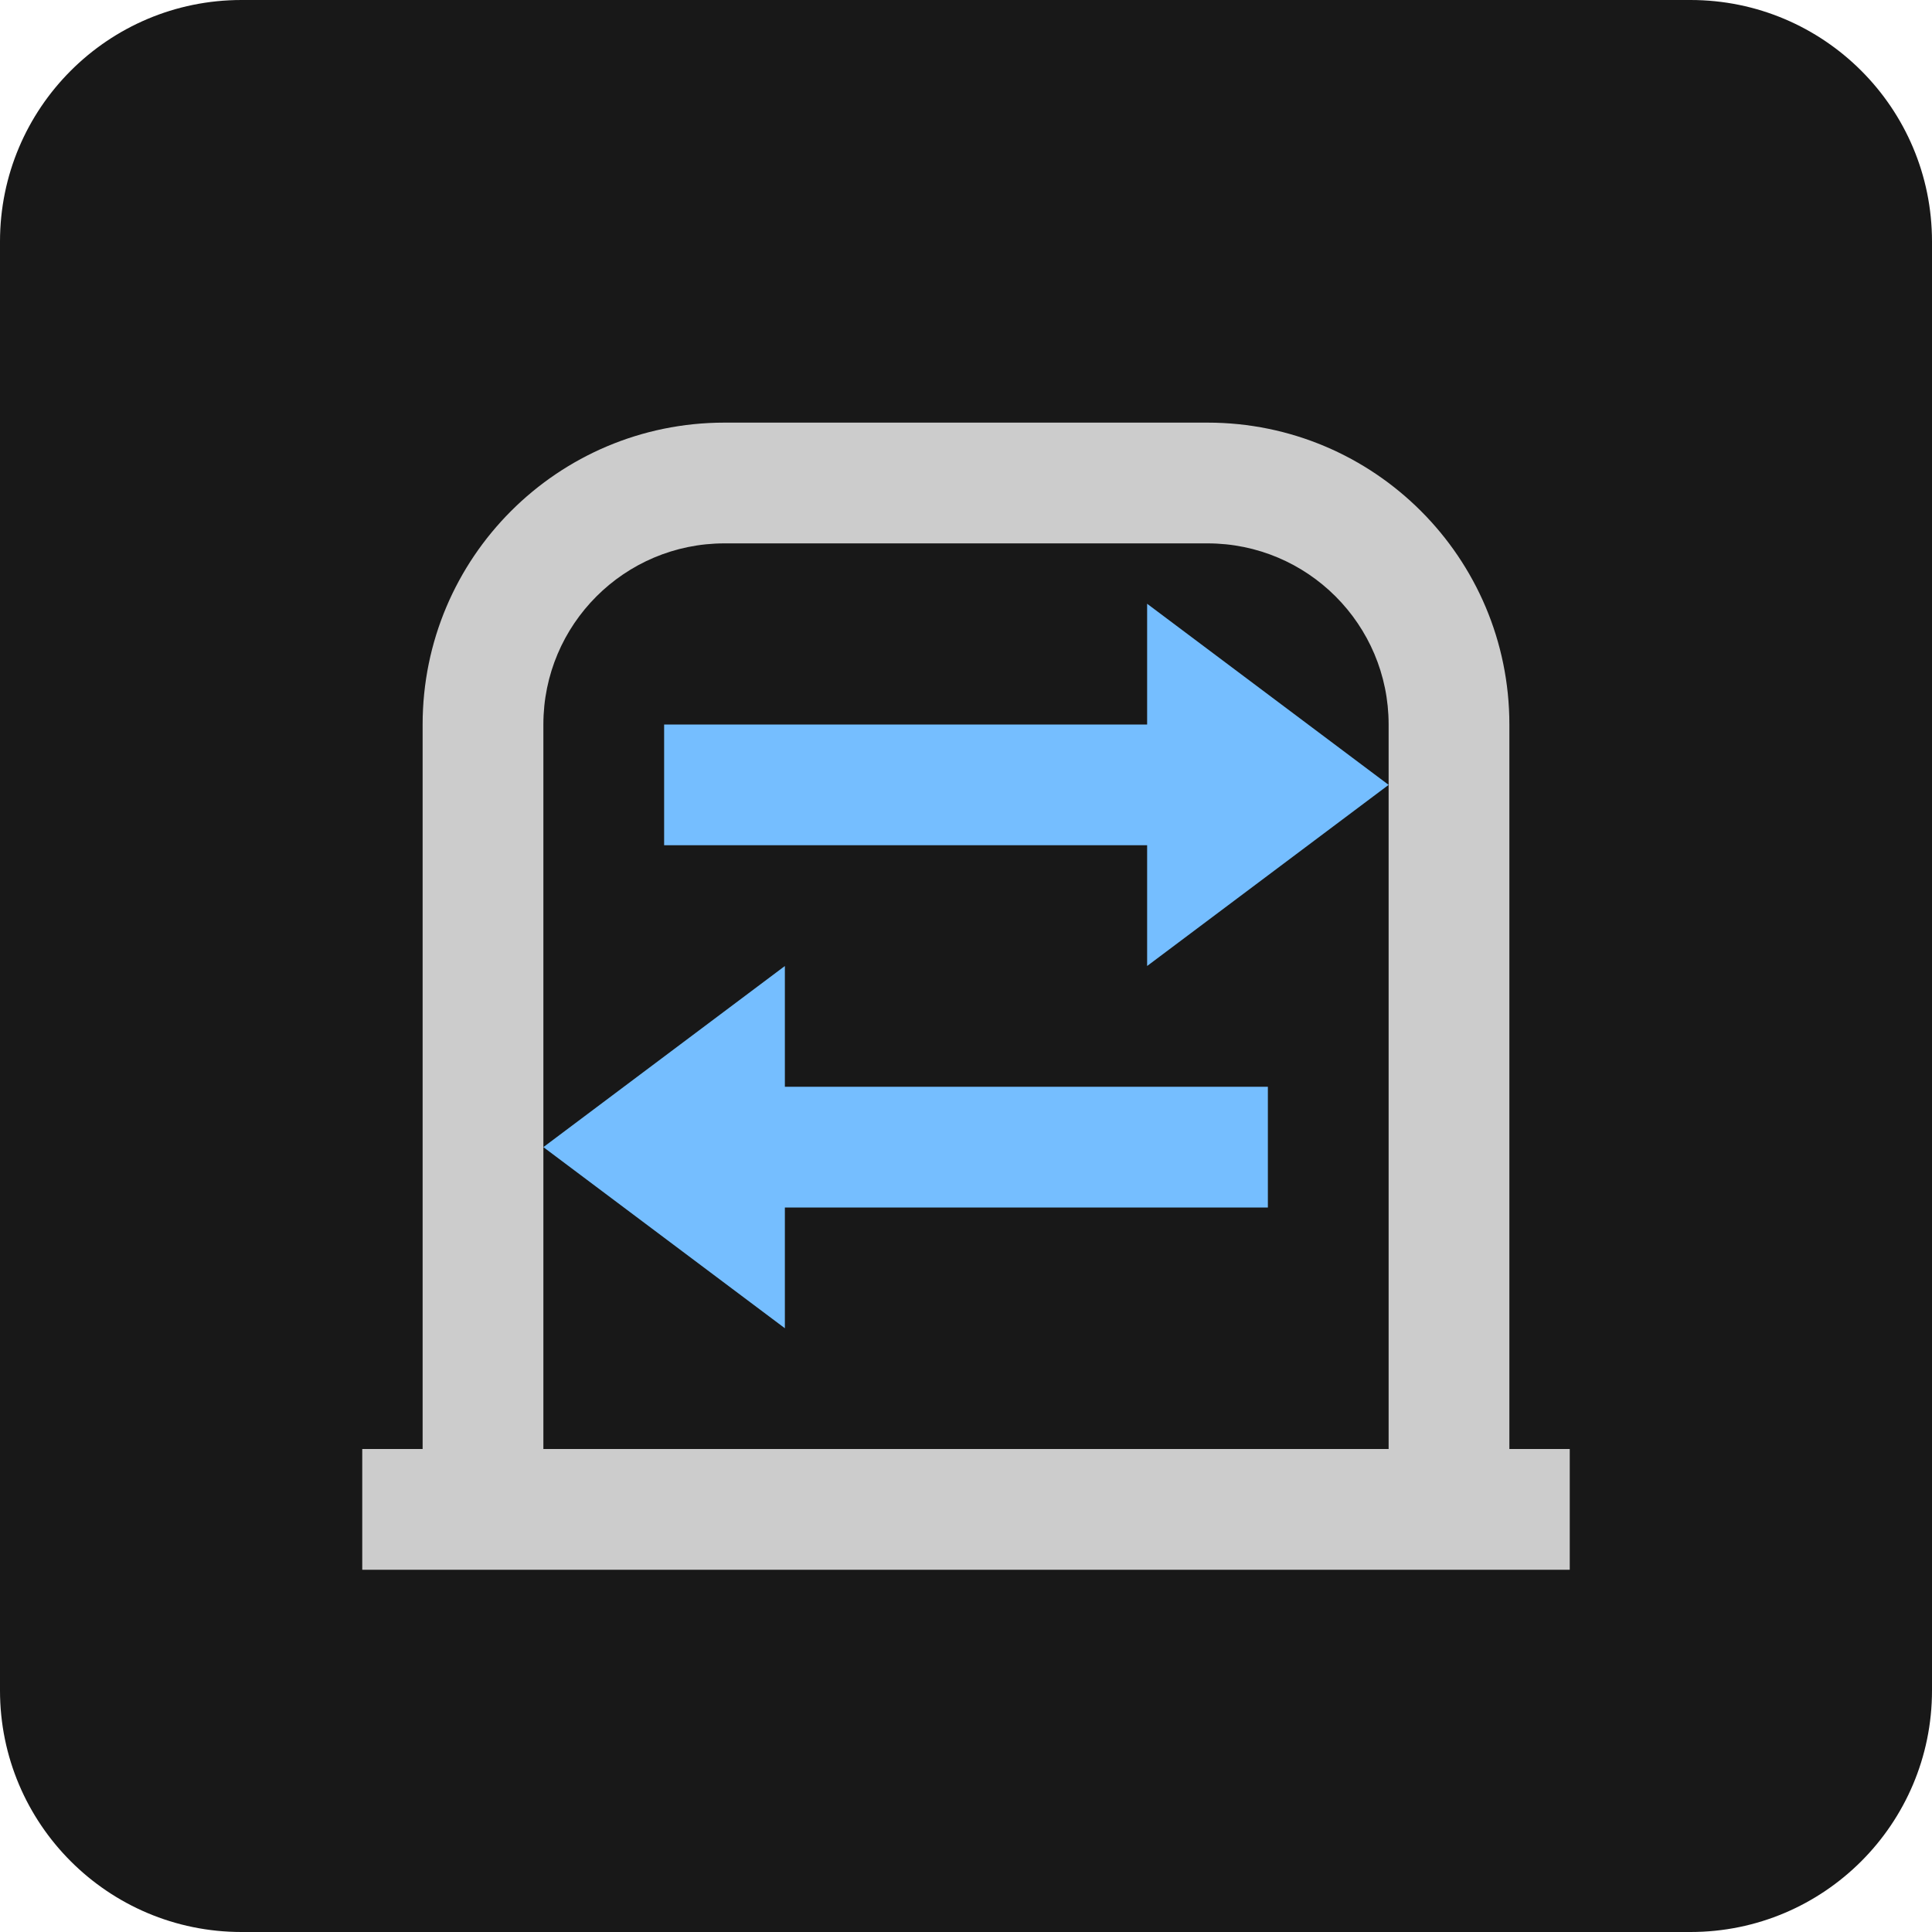
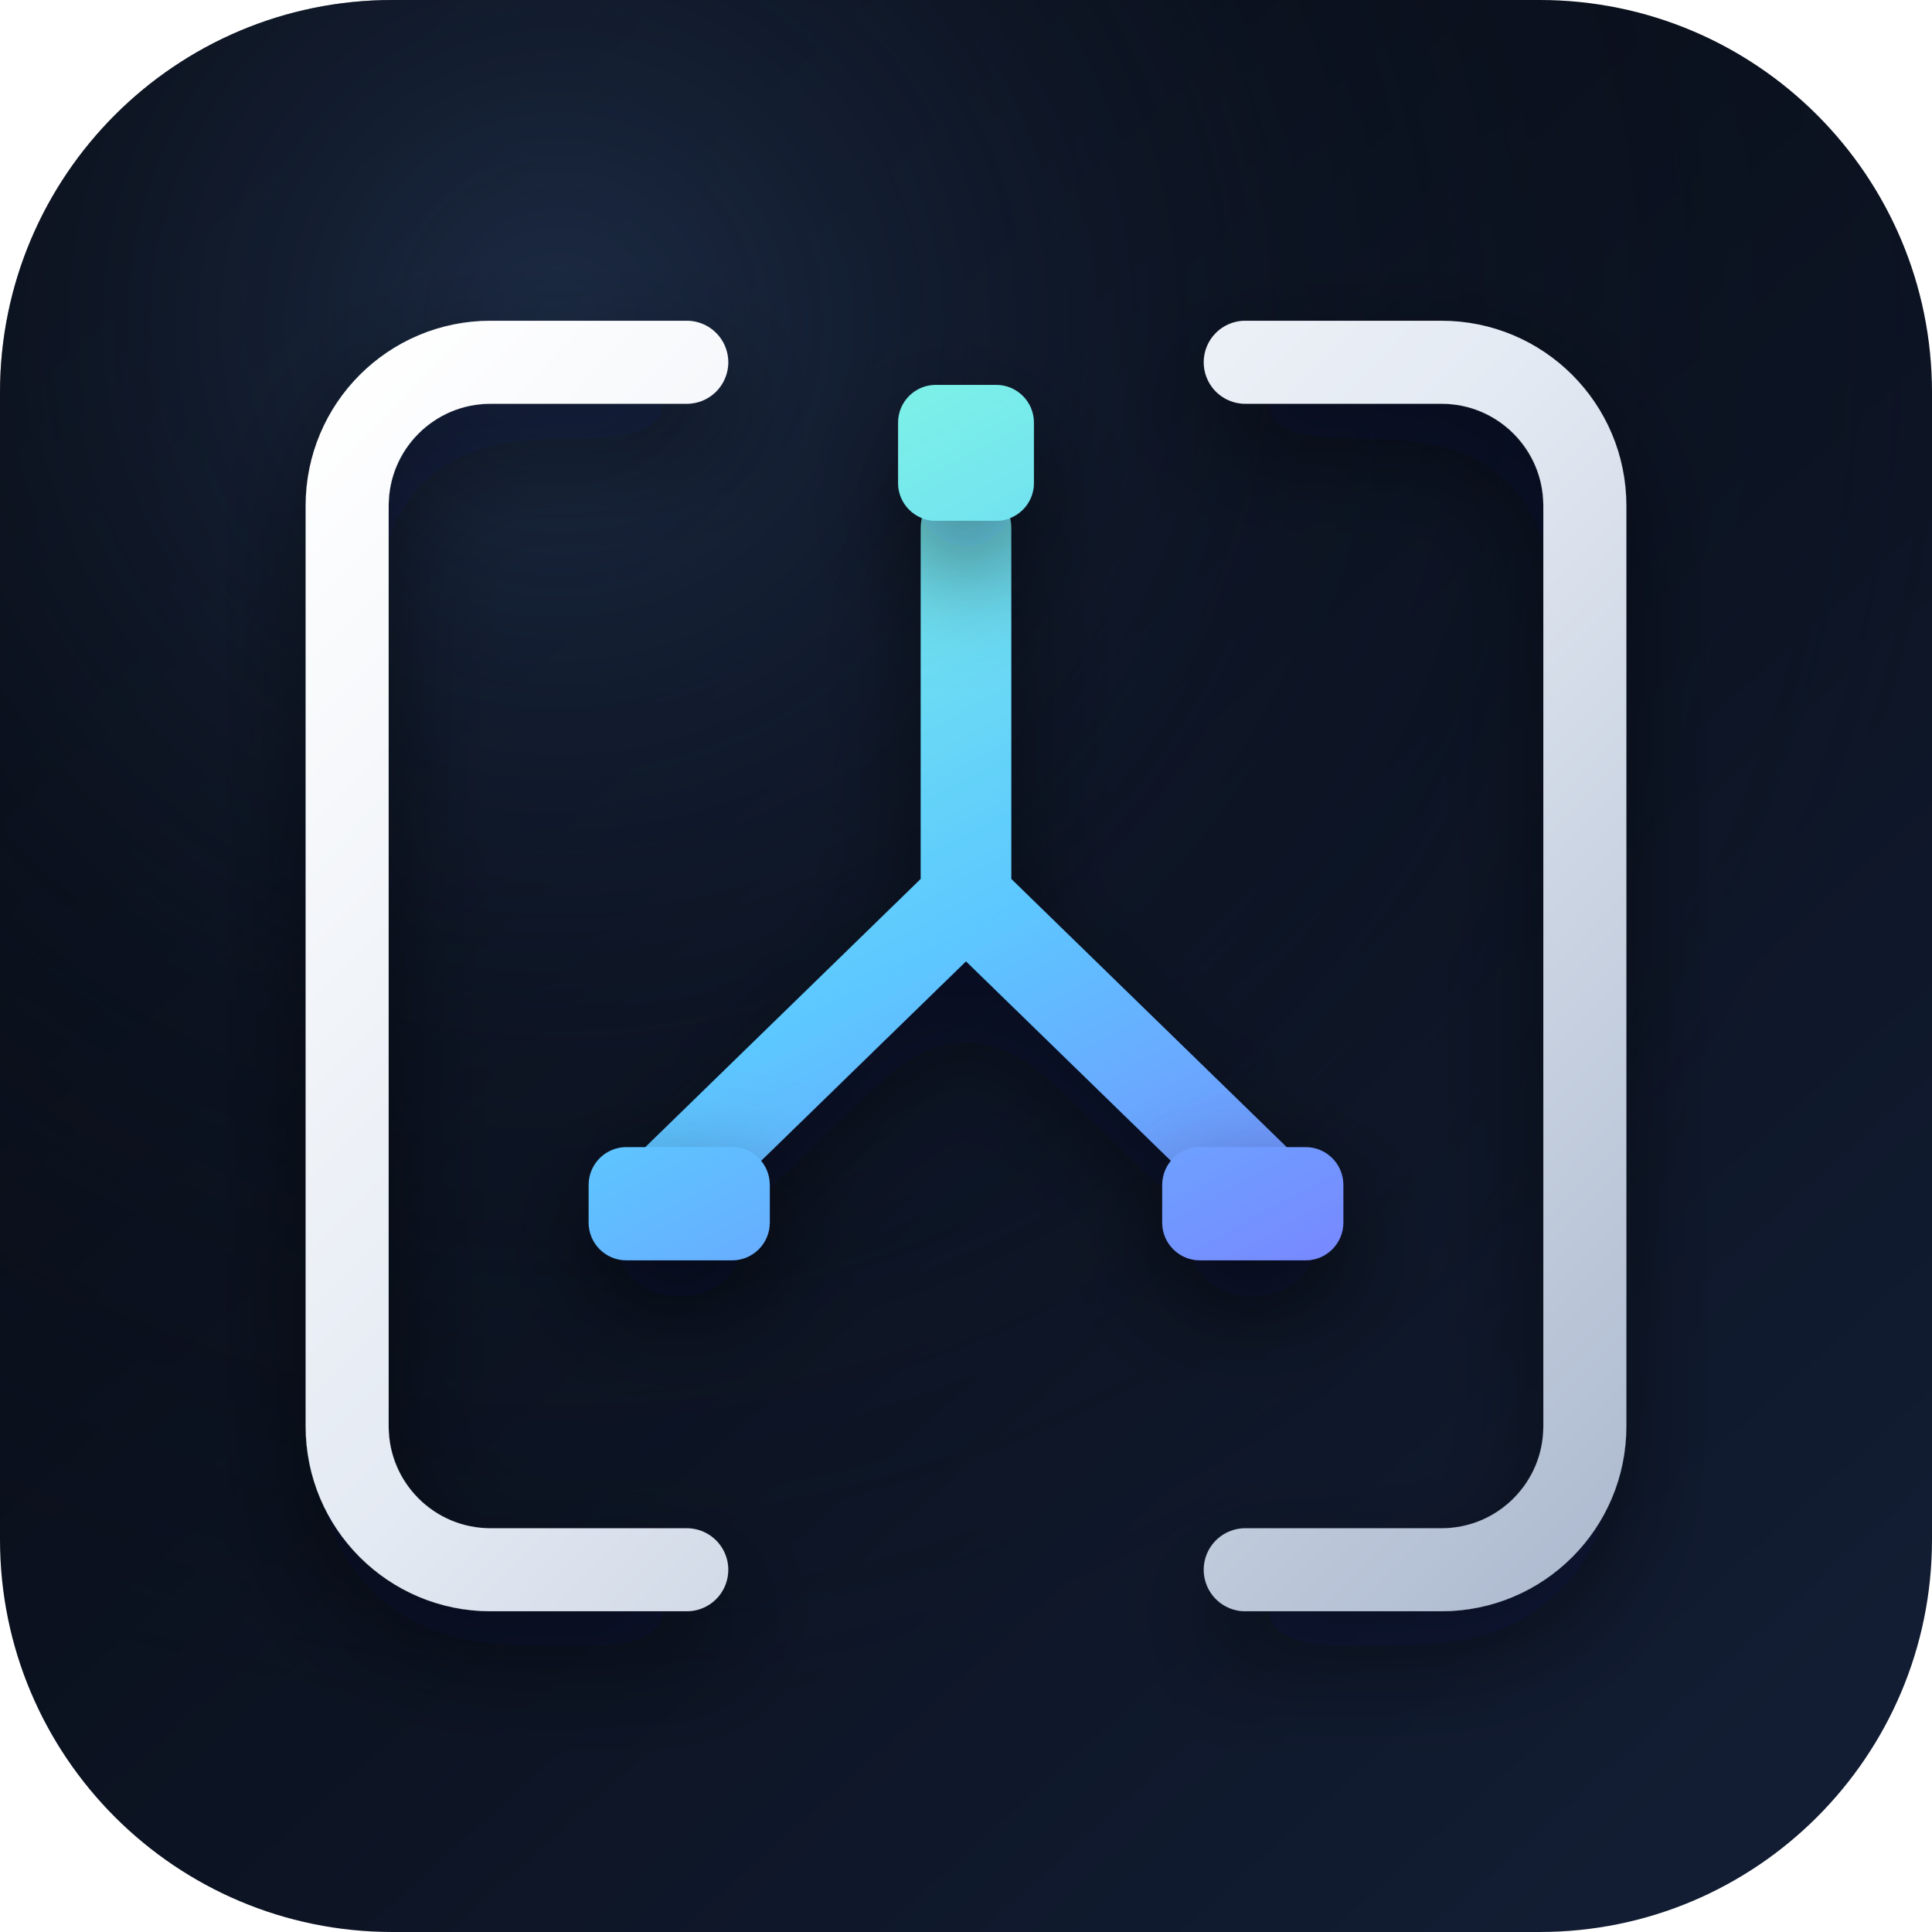
- <svg xmlns="http://www.w3.org/2000/svg" viewBox="0 0 256 256">
-   <rect width="256" height="256" rx="32" fill="#181818" />
-   <svg x="32" y="32" width="192" height="192" viewBox="0 0 24 24">
-     <path fill="#CCCCCC" d="M8 3h8a5 5 0 0 1 5 5v12h-2V8a3 3 0 0 0-3-3H8a3 3 0 0 0-3 3v12H3V8a5 5 0 0 1 5-5ZM2 20h20v2H2v-2Z" />
-     <path fill="#75BEFF" d="M7 8h8V6l4 3-4 3v-2H7V8Zm10 6H9v-2l-4 3 4 3v-2h8v-2Z" />
-   </svg>
+ <svg xmlns="http://www.w3.org/2000/svg" viewBox="0 0 256 256" role="img" aria-label="TurnStage conversation testing icon">
+   <defs>
+     <linearGradient id="turnstage-bg" x1="28" y1="18" x2="226" y2="238" gradientUnits="userSpaceOnUse">
+       <stop stop-color="#070a10" />
+       <stop offset="0.55" stop-color="#0c1322" />
+       <stop offset="1" stop-color="#121d33" />
+     </linearGradient>
+     <radialGradient id="turnstage-light" cx="0" cy="0" r="1" gradientTransform="translate(75 42) rotate(48) scale(190)" gradientUnits="userSpaceOnUse">
+       <stop stop-color="#233655" stop-opacity="0.72" />
+       <stop offset="0.52" stop-color="#14213a" stop-opacity="0.2" />
+       <stop offset="1" stop-color="#0b101a" stop-opacity="0" />
+     </radialGradient>
+     <linearGradient id="turnstage-silver" x1="47" y1="48" x2="211" y2="208" gradientUnits="userSpaceOnUse">
+       <stop stop-color="#ffffff" />
+       <stop offset="0.48" stop-color="#e4eaf3" />
+       <stop offset="1" stop-color="#aebbd0" />
+     </linearGradient>
+     <linearGradient id="turnstage-signal" x1="105" y1="57" x2="168" y2="173" gradientUnits="userSpaceOnUse">
+       <stop stop-color="#7ef2e7" />
+       <stop offset="0.52" stop-color="#5cc8ff" />
+       <stop offset="1" stop-color="#7887ff" />
+     </linearGradient>
+     <filter id="turnstage-depth" x="30" y="30" width="196" height="202" filterUnits="userSpaceOnUse">
+       <feDropShadow dx="0" dy="6" stdDeviation="7" flood-color="#02050a" flood-opacity="0.5" />
+     </filter>
+   </defs>
+   <rect width="256" height="256" rx="52" fill="url(#turnstage-bg)" />
+   <rect width="256" height="256" rx="52" fill="url(#turnstage-light)" />
+   <g fill="none" stroke-linecap="round" stroke-linejoin="round" filter="url(#turnstage-depth)">
+     <path d="M91 48H65c-10.5 0-19 8.5-19 19v122c0 10.5 8.5 19 19 19h26" stroke="url(#turnstage-silver)" stroke-width="11" />
+     <path d="M165 48h26c10.5 0 19 8.5 19 19v122c0 10.5-8.5 19-19 19h-26" stroke="url(#turnstage-silver)" stroke-width="11" />
+     <path d="M128 70v49m0 0-38 37m38-37 38 37" stroke="url(#turnstage-signal)" stroke-width="12" />
+   </g>
+   <g fill="url(#turnstage-signal)" filter="url(#turnstage-depth)">
+     <rect x="119" y="51" width="18" height="18" rx="5" />
+     <rect x="78" y="152" width="24" height="15" rx="5" />
+     <rect x="154" y="152" width="24" height="15" rx="5" />
+   </g>
</svg>
